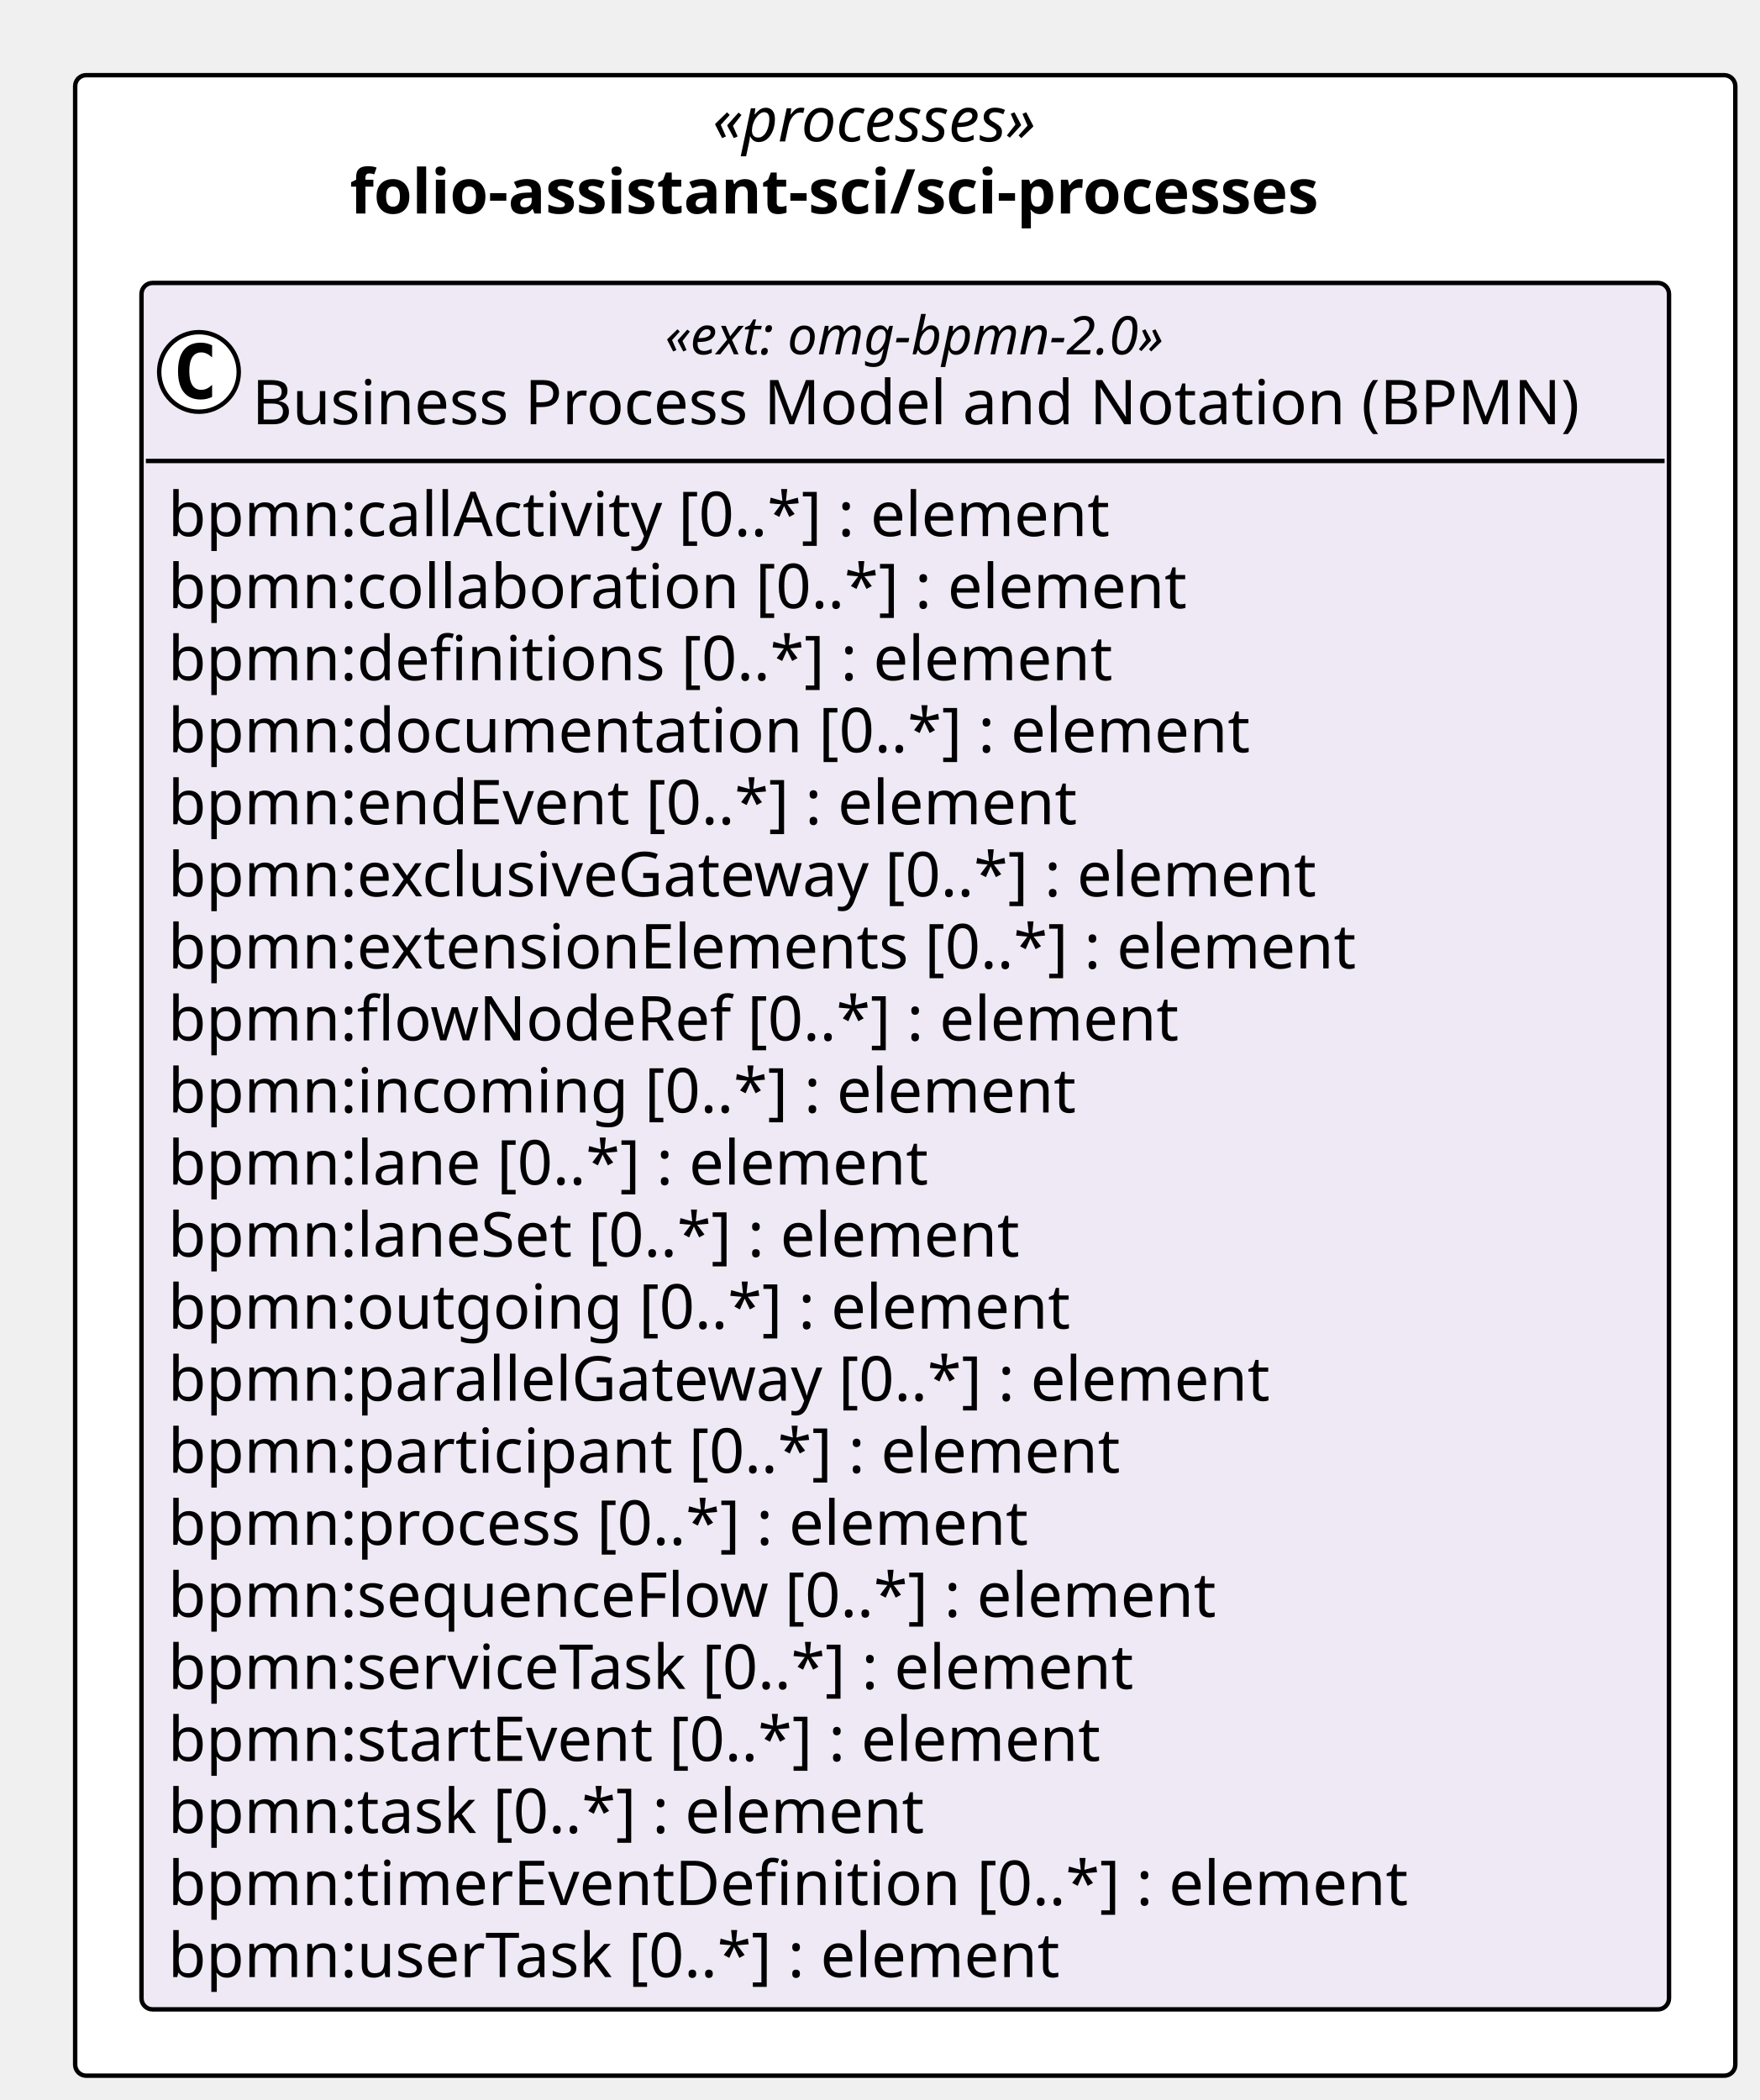
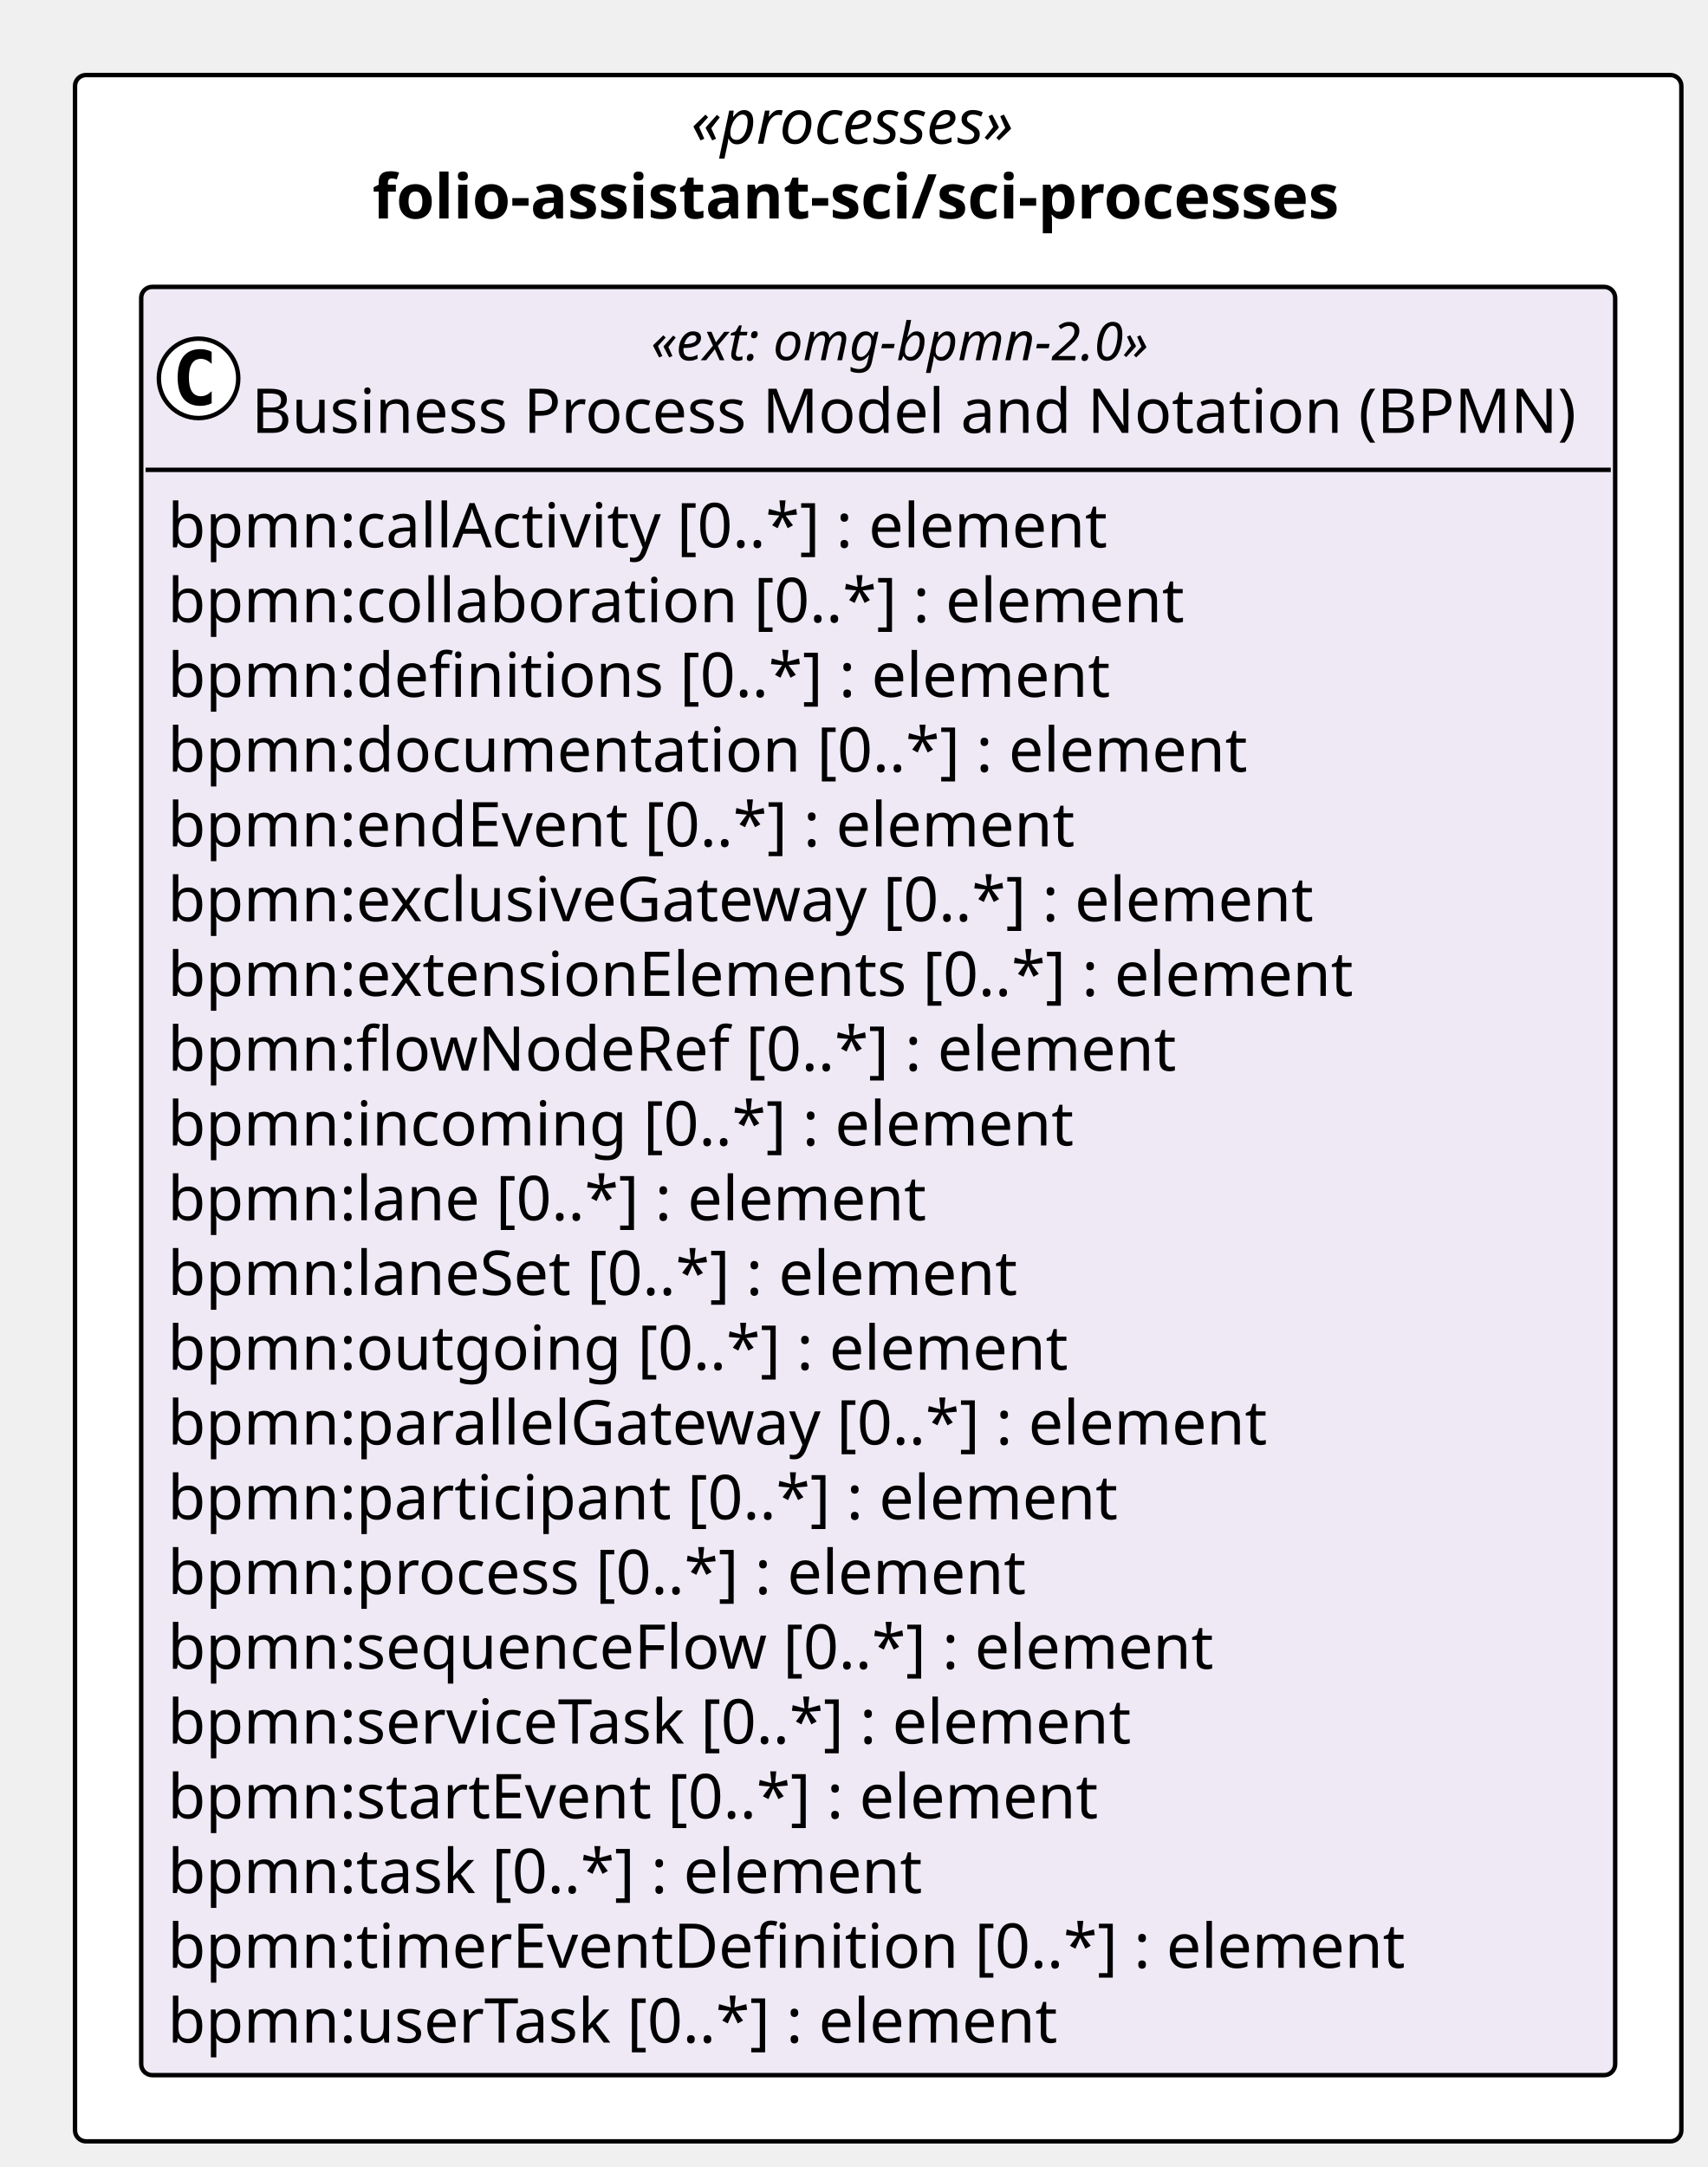
- <svg xmlns="http://www.w3.org/2000/svg" contentStyleType="text/css" height="475px" preserveAspectRatio="none" style="width:398px;height:475px;background:#FFFFFF;" version="1.1" viewBox="0 0 398 475" width="398px" zoomAndPan="magnify">
+ <svg xmlns="http://www.w3.org/2000/svg" contentStyleType="text/css" height="491px" preserveAspectRatio="none" style="width:387px;height:491px;background:#FFFFFF;" version="1.1" viewBox="0 0 387 491" width="387px" zoomAndPan="magnify">
  <defs />
  <g>
-     <rect fill="#FFFFFF" height="452.5" rx="2.5" ry="2.5" style="stroke:#000000;stroke-width:1.0;" width="375.468" x="17" y="17" />
-     <text fill="#000000" font-family="Verdana" font-size="14" font-style="italic" lengthAdjust="spacing" textLength="87.144" x="161.162" y="31.995">«processes»</text>
-     <text fill="#000000" font-family="Verdana" font-size="14" font-weight="bold" lengthAdjust="spacing" textLength="251.207" x="79.13" y="48.292">folio-assistant-sci/sci-processes</text>
+     <rect fill="#FFFFFF" height="468.188" rx="2.5" ry="2.5" style="stroke:#000000;stroke-width:1.0;" width="364.065" x="17" y="17" />
+     <text fill="#000000" font-family="Verdana" font-size="14" font-style="italic" lengthAdjust="spacing" textLength="84.848" x="156.609" y="32.562">«processes»</text>
+     <text fill="#000000" font-family="Verdana" font-size="14" font-weight="bold" lengthAdjust="spacing" textLength="229.25" x="84.408" y="49.502">folio-assistant-sci/sci-processes</text>
    <g id="elem_folio_assistant_sci_sci_processes_omg_bpmn_2_0">
-       <rect codeLine="11" fill="#EEE9F5" height="390.5" id="folio_assistant_sci_sci_processes_omg_bpmn_2_0" rx="2.5" ry="2.5" style="stroke:#000000;stroke-width:1.0;" width="345.468" x="32" y="64" />
-       <ellipse cx="45" cy="84.133" fill="#FFFFFF" rx="9" ry="9" style="stroke:#000000;stroke-width:1.0;" />
-       <path d="M47.969,89.773 Q47.391,90.07 46.75,90.211 Q46.109,90.367 45.406,90.367 Q42.906,90.367 41.578,88.727 Q40.266,87.07 40.266,83.945 Q40.266,80.82 41.578,79.164 Q42.906,77.508 45.406,77.508 Q46.109,77.508 46.75,77.664 Q47.406,77.82 47.969,78.117 L47.969,80.836 Q47.344,80.258 46.75,79.992 Q46.156,79.711 45.531,79.711 Q44.188,79.711 43.5,80.789 Q42.812,81.852 42.812,83.945 Q42.812,86.039 43.5,87.117 Q44.188,88.18 45.531,88.18 Q46.156,88.18 46.75,87.914 Q47.344,87.633 47.969,87.055 L47.969,89.773 Z " fill="#000000" />
-       <text fill="#000000" font-family="Verdana" font-size="12" font-style="italic" lengthAdjust="spacing" textLength="130.652" x="150.408" y="80.139">«ext: omg-bpmn-2.0»</text>
-       <text fill="#000000" font-family="Verdana" font-size="14" lengthAdjust="spacing" textLength="317.468" x="57" y="95.964">Business Process Model and Notation (BPMN)</text>
-       <line style="stroke:#000000;stroke-width:1.0;" x1="33" x2="376.468" y1="104.266" y2="104.266" />
-       <text fill="#000000" font-family="Verdana" font-size="14" lengthAdjust="spacing" textLength="233.188" x="38" y="121.261">bpmn:callActivity [0..*] : element</text>
-       <text fill="#000000" font-family="Verdana" font-size="14" lengthAdjust="spacing" textLength="247.755" x="38" y="137.558">bpmn:collaboration [0..*] : element</text>
-       <text fill="#000000" font-family="Verdana" font-size="14" lengthAdjust="spacing" textLength="229.722" x="38" y="153.855">bpmn:definitions [0..*] : element</text>
-       <text fill="#000000" font-family="Verdana" font-size="14" lengthAdjust="spacing" textLength="262.562" x="38" y="170.151">bpmn:documentation [0..*] : element</text>
-       <text fill="#000000" font-family="Verdana" font-size="14" lengthAdjust="spacing" textLength="223.009" x="38" y="186.448">bpmn:endEvent [0..*] : element</text>
-       <text fill="#000000" font-family="Verdana" font-size="14" lengthAdjust="spacing" textLength="283.815" x="38" y="202.745">bpmn:exclusiveGateway [0..*] : element</text>
-       <text fill="#000000" font-family="Verdana" font-size="14" lengthAdjust="spacing" textLength="290.281" x="38" y="219.042">bpmn:extensionElements [0..*] : element</text>
-       <text fill="#000000" font-family="Verdana" font-size="14" lengthAdjust="spacing" textLength="245.171" x="38" y="235.339">bpmn:flowNodeRef [0..*] : element</text>
-       <text fill="#000000" font-family="Verdana" font-size="14" lengthAdjust="spacing" textLength="220.842" x="38" y="251.636">bpmn:incoming [0..*] : element</text>
-       <text fill="#000000" font-family="Verdana" font-size="14" lengthAdjust="spacing" textLength="186.484" x="38" y="267.933">bpmn:lane [0..*] : element</text>
-       <text fill="#000000" font-family="Verdana" font-size="14" lengthAdjust="spacing" textLength="209.474" x="38" y="284.229">bpmn:laneSet [0..*] : element</text>
-       <text fill="#000000" font-family="Verdana" font-size="14" lengthAdjust="spacing" textLength="218.559" x="38" y="300.526">bpmn:outgoing [0..*] : element</text>
-       <text fill="#000000" font-family="Verdana" font-size="14" lengthAdjust="spacing" textLength="270.457" x="38" y="316.823">bpmn:parallelGateway [0..*] : element</text>
-       <text fill="#000000" font-family="Verdana" font-size="14" lengthAdjust="spacing" textLength="232.545" x="38" y="333.12">bpmn:participant [0..*] : element</text>
-       <text fill="#000000" font-family="Verdana" font-size="14" lengthAdjust="spacing" textLength="210.636" x="38" y="349.417">bpmn:process [0..*] : element</text>
-       <text fill="#000000" font-family="Verdana" font-size="14" lengthAdjust="spacing" textLength="255.951" x="38" y="365.714">bpmn:sequenceFlow [0..*] : element</text>
-       <text fill="#000000" font-family="Verdana" font-size="14" lengthAdjust="spacing" textLength="239.21" x="38" y="382.011">bpmn:serviceTask [0..*] : element</text>
-       <text fill="#000000" font-family="Verdana" font-size="14" lengthAdjust="spacing" textLength="229.243" x="38" y="398.308">bpmn:startEvent [0..*] : element</text>
-       <text fill="#000000" font-family="Verdana" font-size="14" lengthAdjust="spacing" textLength="185.999" x="38" y="414.604">bpmn:task [0..*] : element</text>
-       <text fill="#000000" font-family="Verdana" font-size="14" lengthAdjust="spacing" textLength="301.813" x="38" y="430.901">bpmn:timerEventDefinition [0..*] : element</text>
-       <text fill="#000000" font-family="Verdana" font-size="14" lengthAdjust="spacing" textLength="219.598" x="38" y="447.198">bpmn:userTask [0..*] : element</text>
+       <rect codeLine="11" fill="#EEE9F5" height="405.188" id="folio_assistant_sci_sci_processes_omg_bpmn_2_0" rx="2.5" ry="2.5" style="stroke:#000000;stroke-width:1.0;" width="334.065" x="32" y="65" />
+       <ellipse cx="45" cy="85.73" fill="#FFFFFF" rx="9" ry="9" style="stroke:#000000;stroke-width:1.0;" />
+       <path d="M47.969,91.37 Q47.391,91.667 46.75,91.808 Q46.109,91.964 45.406,91.964 Q42.906,91.964 41.578,90.323 Q40.266,88.667 40.266,85.542 Q40.266,82.417 41.578,80.761 Q42.906,79.105 45.406,79.105 Q46.109,79.105 46.75,79.261 Q47.406,79.417 47.969,79.714 L47.969,82.433 Q47.344,81.855 46.75,81.589 Q46.156,81.308 45.531,81.308 Q44.188,81.308 43.5,82.386 Q42.812,83.448 42.812,85.542 Q42.812,87.636 43.5,88.714 Q44.188,89.776 45.531,89.776 Q46.156,89.776 46.75,89.511 Q47.344,89.23 47.969,88.651 L47.969,91.37 Z " fill="#000000" />
+       <text fill="#000000" font-family="Verdana" font-size="12" font-style="italic" lengthAdjust="spacing" textLength="124.998" x="147.534" y="81.625">«ext: omg-bpmn-2.0»</text>
+       <text fill="#000000" font-family="Verdana" font-size="14" lengthAdjust="spacing" textLength="306.065" x="57" y="98.082">Business Process Model and Notation (BPMN)</text>
+       <line style="stroke:#000000;stroke-width:1.0;" x1="33" x2="365.065" y1="106.459" y2="106.459" />
+       <text fill="#000000" font-family="Verdana" font-size="14" lengthAdjust="spacing" textLength="216.651" x="38" y="124.022">bpmn:callActivity [0..*] : element</text>
+       <text fill="#000000" font-family="Verdana" font-size="14" lengthAdjust="spacing" textLength="230.446" x="38" y="140.961">bpmn:collaboration [0..*] : element</text>
+       <text fill="#000000" font-family="Verdana" font-size="14" lengthAdjust="spacing" textLength="213.671" x="38" y="157.9">bpmn:definitions [0..*] : element</text>
+       <text fill="#000000" font-family="Verdana" font-size="14" lengthAdjust="spacing" textLength="243.694" x="38" y="174.84">bpmn:documentation [0..*] : element</text>
+       <text fill="#000000" font-family="Verdana" font-size="14" lengthAdjust="spacing" textLength="206.978" x="38" y="191.779">bpmn:endEvent [0..*] : element</text>
+       <text fill="#000000" font-family="Verdana" font-size="14" lengthAdjust="spacing" textLength="265.193" x="38" y="208.719">bpmn:exclusiveGateway [0..*] : element</text>
+       <text fill="#000000" font-family="Verdana" font-size="14" lengthAdjust="spacing" textLength="269.575" x="38" y="225.658">bpmn:extensionElements [0..*] : element</text>
+       <text fill="#000000" font-family="Verdana" font-size="14" lengthAdjust="spacing" textLength="231.13" x="38" y="242.598">bpmn:flowNodeRef [0..*] : element</text>
+       <text fill="#000000" font-family="Verdana" font-size="14" lengthAdjust="spacing" textLength="205.242" x="38" y="259.537">bpmn:incoming [0..*] : element</text>
+       <text fill="#000000" font-family="Verdana" font-size="14" lengthAdjust="spacing" textLength="172.361" x="38" y="276.477">bpmn:lane [0..*] : element</text>
+       <text fill="#000000" font-family="Verdana" font-size="14" lengthAdjust="spacing" textLength="194.086" x="38" y="293.416">bpmn:laneSet [0..*] : element</text>
+       <text fill="#000000" font-family="Verdana" font-size="14" lengthAdjust="spacing" textLength="203.157" x="38" y="310.356">bpmn:outgoing [0..*] : element</text>
+       <text fill="#000000" font-family="Verdana" font-size="14" lengthAdjust="spacing" textLength="250.81" x="38" y="327.295">bpmn:parallelGateway [0..*] : element</text>
+       <text fill="#000000" font-family="Verdana" font-size="14" lengthAdjust="spacing" textLength="215.024" x="38" y="344.234">bpmn:participant [0..*] : element</text>
+       <text fill="#000000" font-family="Verdana" font-size="14" lengthAdjust="spacing" textLength="197.852" x="38" y="361.174">bpmn:process [0..*] : element</text>
+       <text fill="#000000" font-family="Verdana" font-size="14" lengthAdjust="spacing" textLength="241.179" x="38" y="378.113">bpmn:sequenceFlow [0..*] : element</text>
+       <text fill="#000000" font-family="Verdana" font-size="14" lengthAdjust="spacing" textLength="224.889" x="38" y="395.053">bpmn:serviceTask [0..*] : element</text>
+       <text fill="#000000" font-family="Verdana" font-size="14" lengthAdjust="spacing" textLength="211.654" x="38" y="411.992">bpmn:startEvent [0..*] : element</text>
+       <text fill="#000000" font-family="Verdana" font-size="14" lengthAdjust="spacing" textLength="172.19" x="38" y="428.932">bpmn:task [0..*] : element</text>
+       <text fill="#000000" font-family="Verdana" font-size="14" lengthAdjust="spacing" textLength="278.776" x="38" y="445.871">bpmn:timerEventDefinition [0..*] : element</text>
+       <text fill="#000000" font-family="Verdana" font-size="14" lengthAdjust="spacing" textLength="205.748" x="38" y="462.81">bpmn:userTask [0..*] : element</text>
    </g>
  </g>
</svg>
